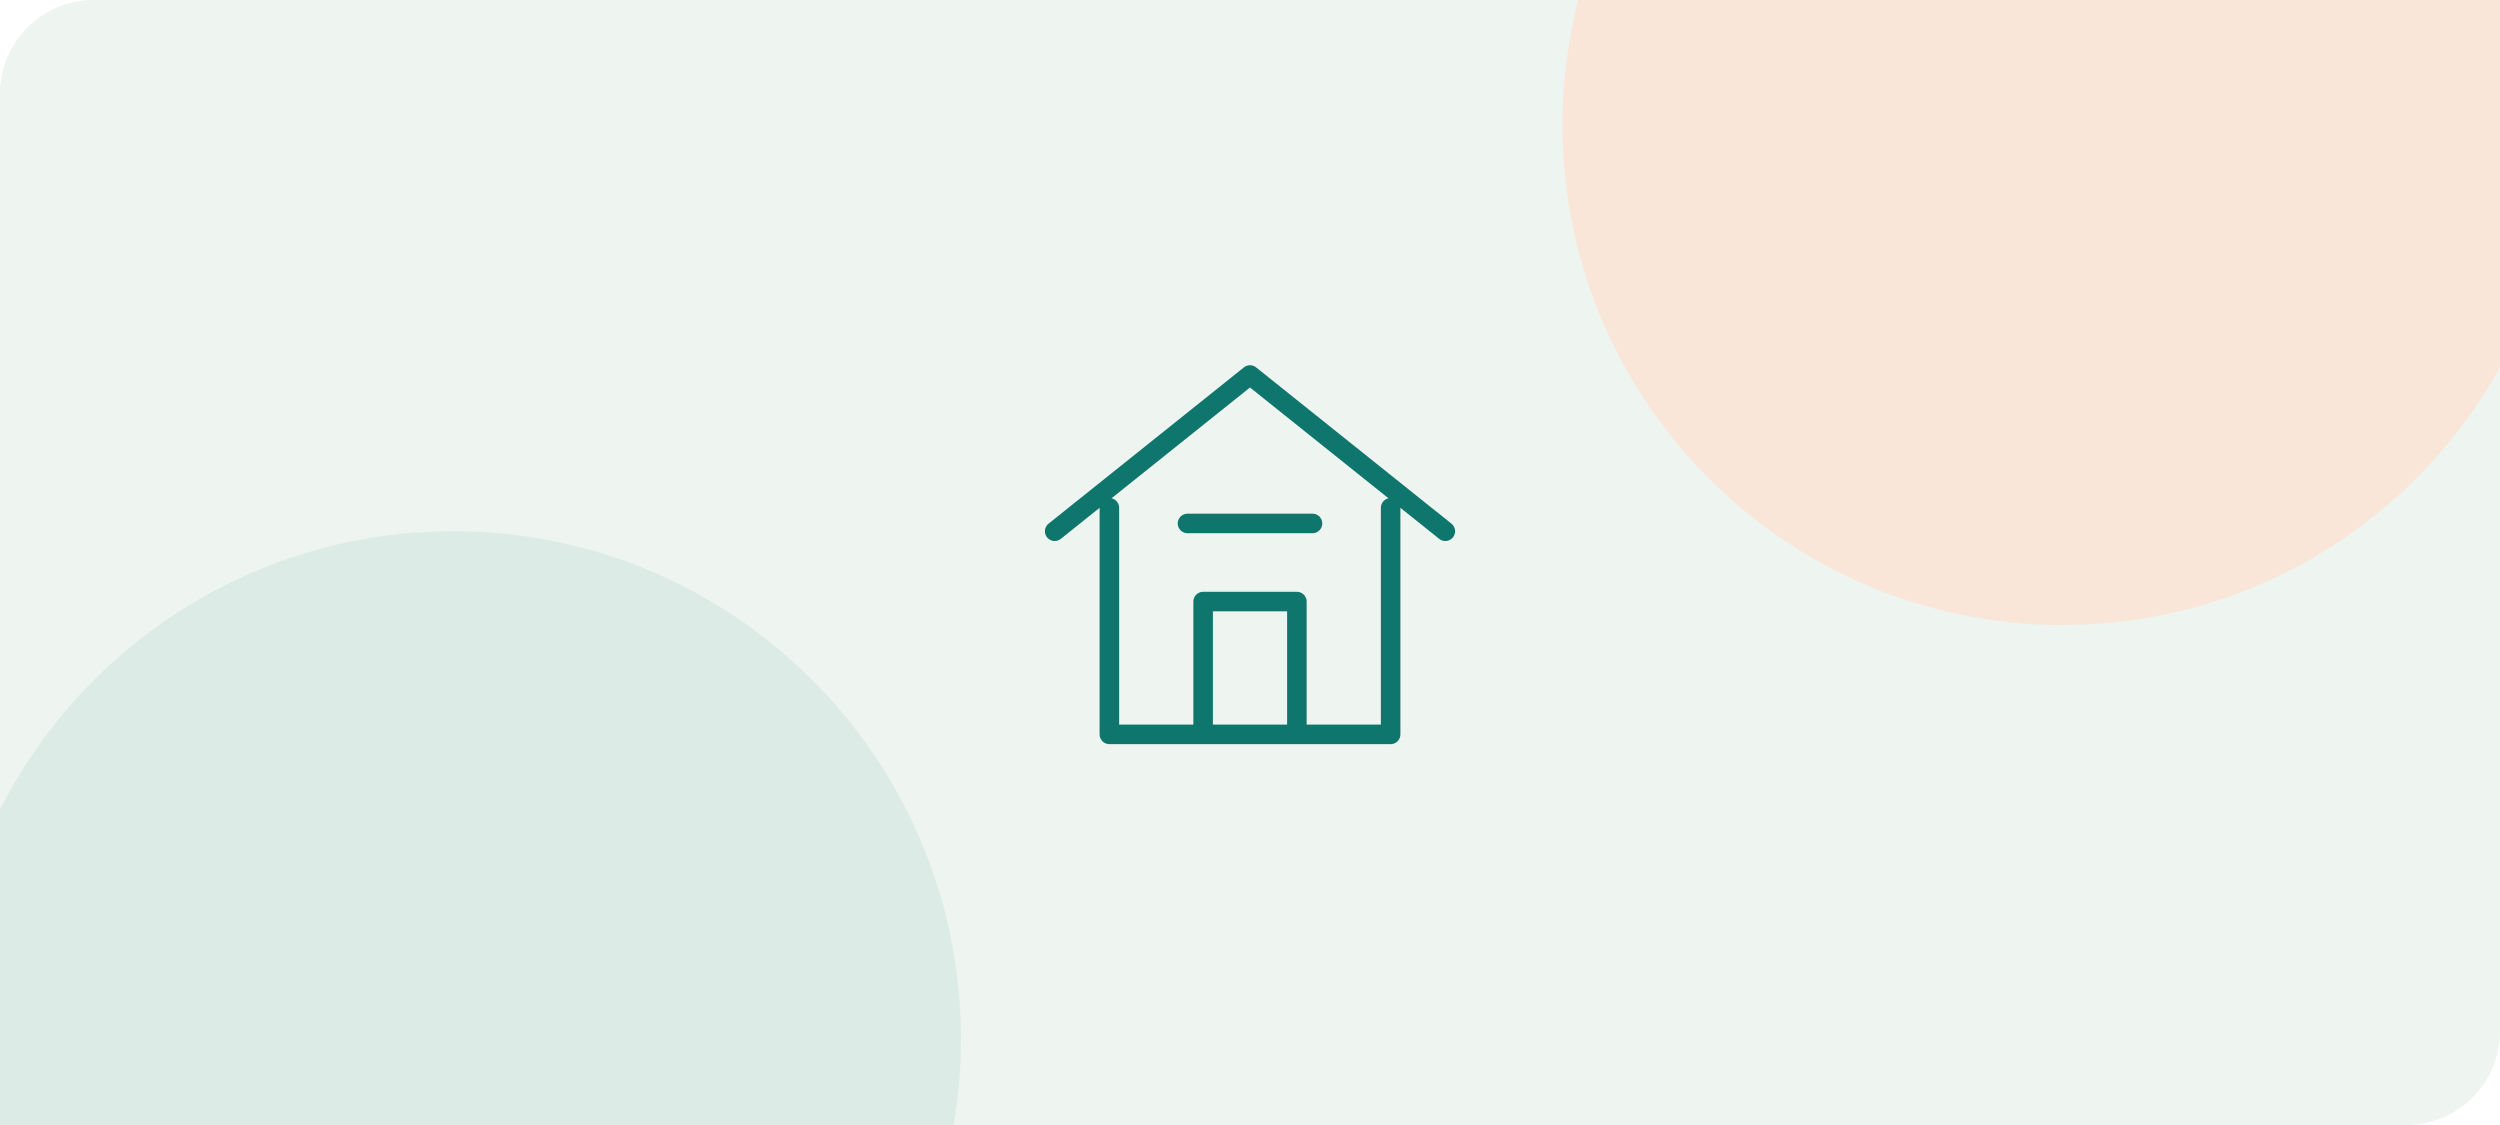
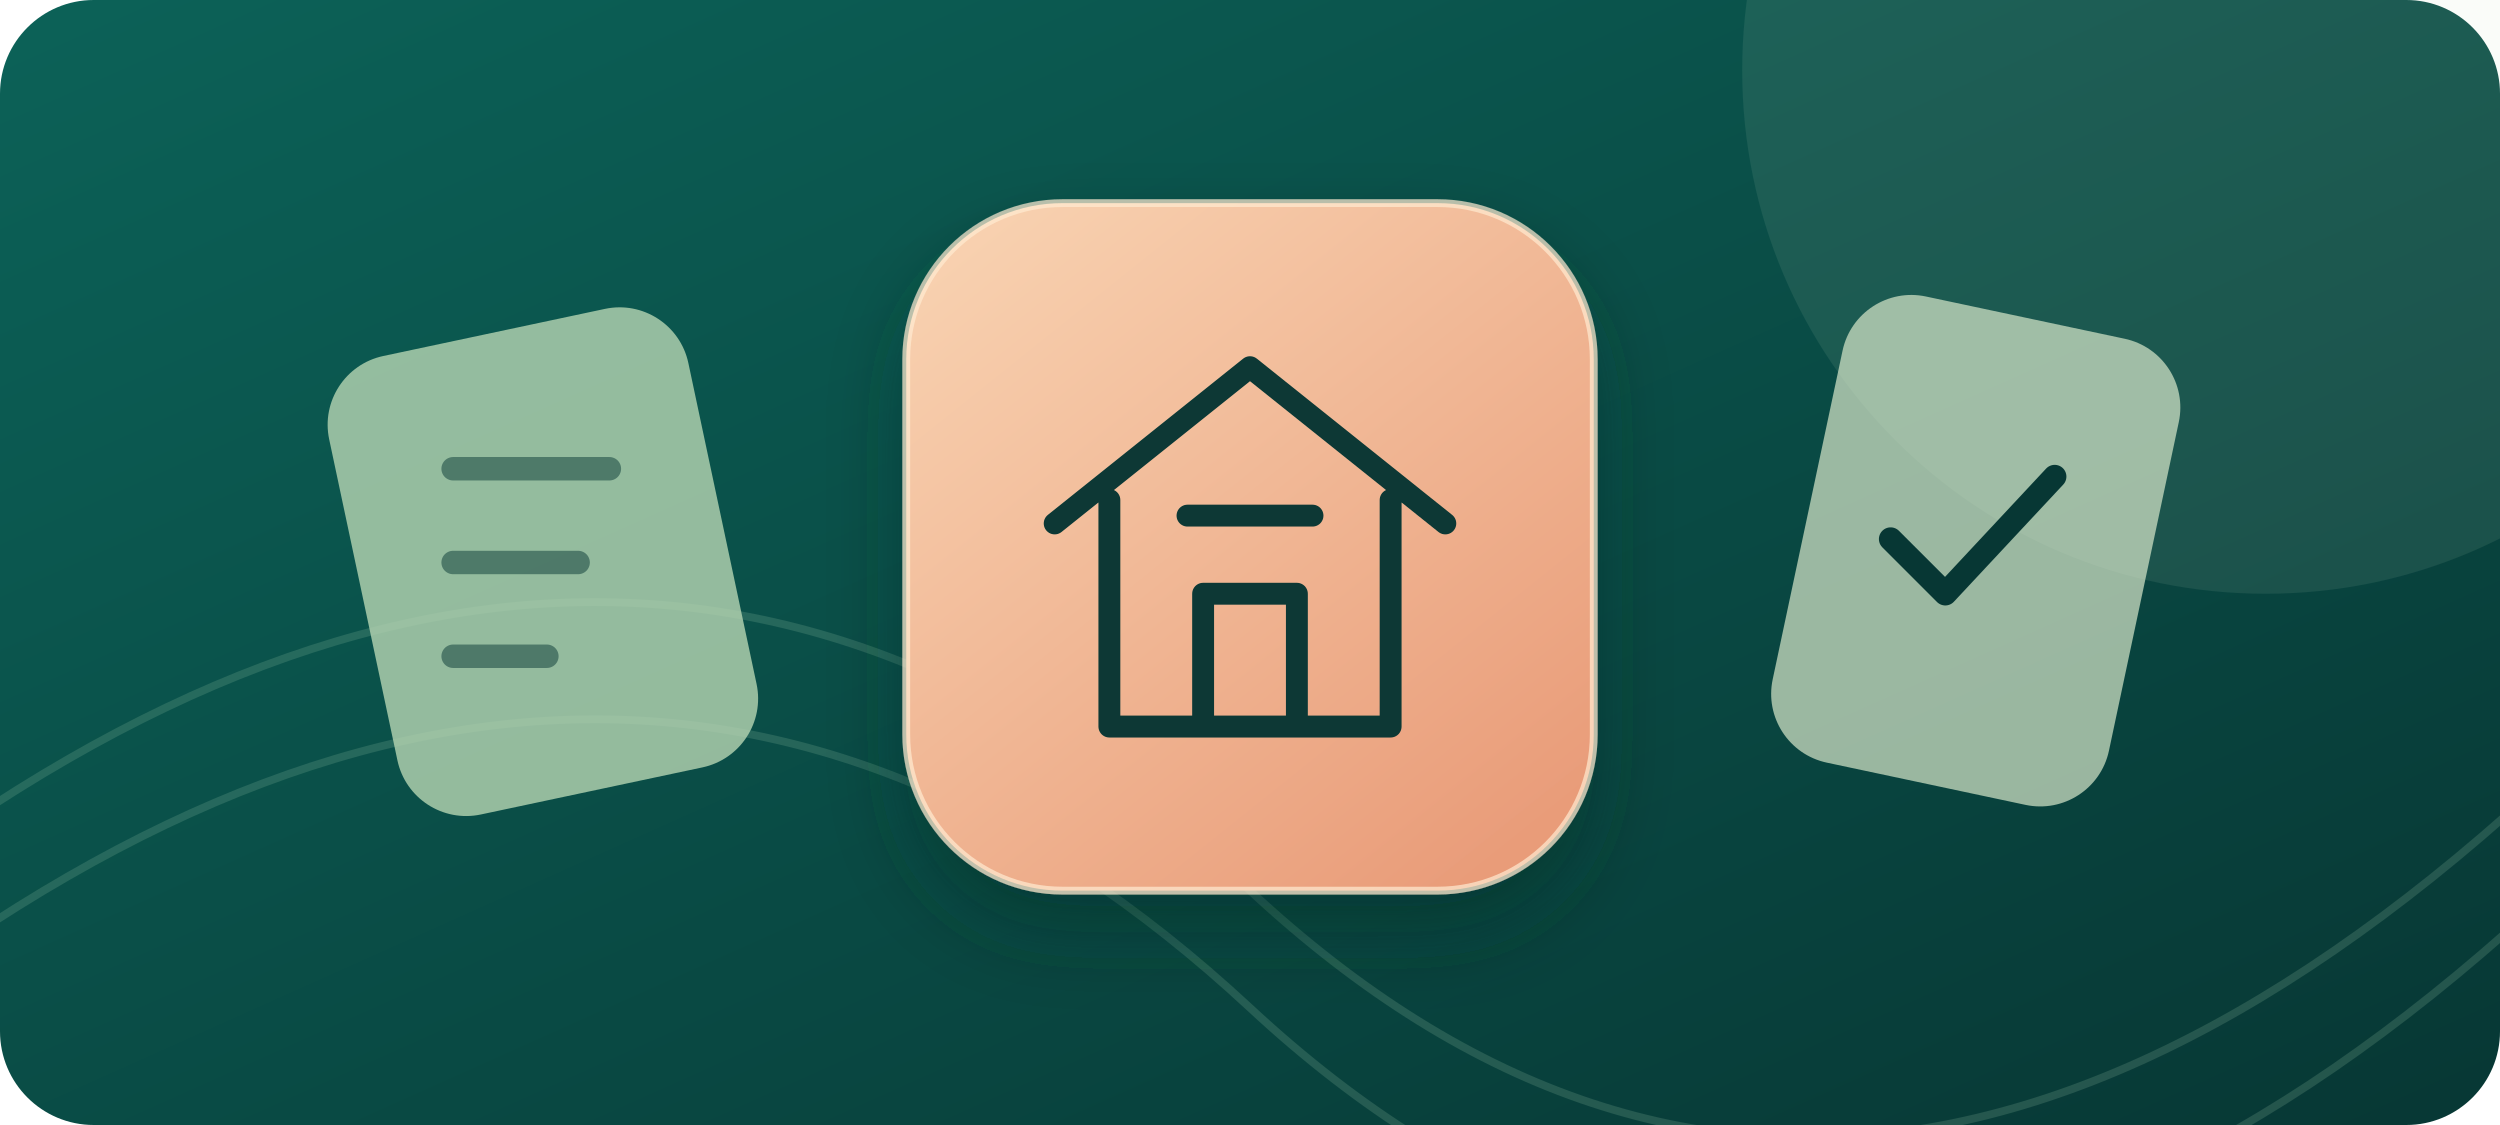
<svg xmlns="http://www.w3.org/2000/svg" viewBox="0 0 320 144" width="320" height="144">
-   <rect width="320" height="144" rx="12" fill="#eef4ef" />
-   <circle cx="264" cy="16" r="64" fill="#fae6d8" />
-   <circle cx="58" cy="133" r="65" fill="#dcebe5" />
-   <g transform="translate(128 39)" fill="none" stroke="#0f766e" stroke-width="2.5" stroke-linecap="round" stroke-linejoin="round">
-     <path d="m7 29 25-20 25 20M14 26v29h36V26M26 55V38h12v17" />
-     <path d="M24 28h16" />
+   <defs>
+     <linearGradient id="bg" x2="1" y2="1">
+       <stop stop-color="#0c6258" />
+       <stop offset="1" stop-color="#073734" />
+     </linearGradient>
+     <linearGradient id="tile" x2=".8" y2="1">
+       <stop stop-color="#f9d5b4" />
+       <stop offset="1" stop-color="#e99c79" />
+     </linearGradient>
+     <filter id="depth" x="-50%" y="-50%" width="200%" height="220%">
+       <feDropShadow dx="0" dy="5" stdDeviation="5" flood-color="#002d29" flood-opacity=".4" />
+     </filter>
+   </defs>
+   <rect width="320" height="144" rx="12" fill="url(#bg)" />
+   <path d="M-30 125Q75 35 160 114T350 75M-30 140Q75 50 160 129T350 90" fill="none" stroke="#a8d3b3" stroke-opacity=".18" />
+   <circle cx="290" cy="9" r="67" fill="#c7ddc5" opacity=".1" />
+   <rect x="46" y="42" width="47" height="60" rx="9" fill="#b7d6b3" transform="rotate(-12 69 72)" opacity=".8" />
+   <path d="M58 60h20m-20 12h16m-16 12h12" stroke="#073734" stroke-width="3" stroke-linecap="round" opacity=".5" />
+   <rect x="231" y="40" width="44" height="61" rx="9" fill="#d8e8cb" transform="rotate(12 253 70)" opacity=".7" />
+   <path d="m242 69 7 7 14-15" fill="none" stroke="#073734" stroke-width="3" stroke-linecap="round" stroke-linejoin="round" />
+   <g filter="url(#depth)">
+     <rect x="116" y="26" width="88" height="88" rx="20" fill="url(#tile)" stroke="#ffebd2" stroke-opacity=".7" />
+     <g transform="translate(128 38)" fill="none" stroke="#073734" stroke-width="2.8" stroke-linecap="round" stroke-linejoin="round">
+       <path d="m7 29 25-20 25 20M14 26v29h36V26M26 55V38h12v17" />
+       <path d="M24 28h16" />
+     </g>
  </g>
</svg>
